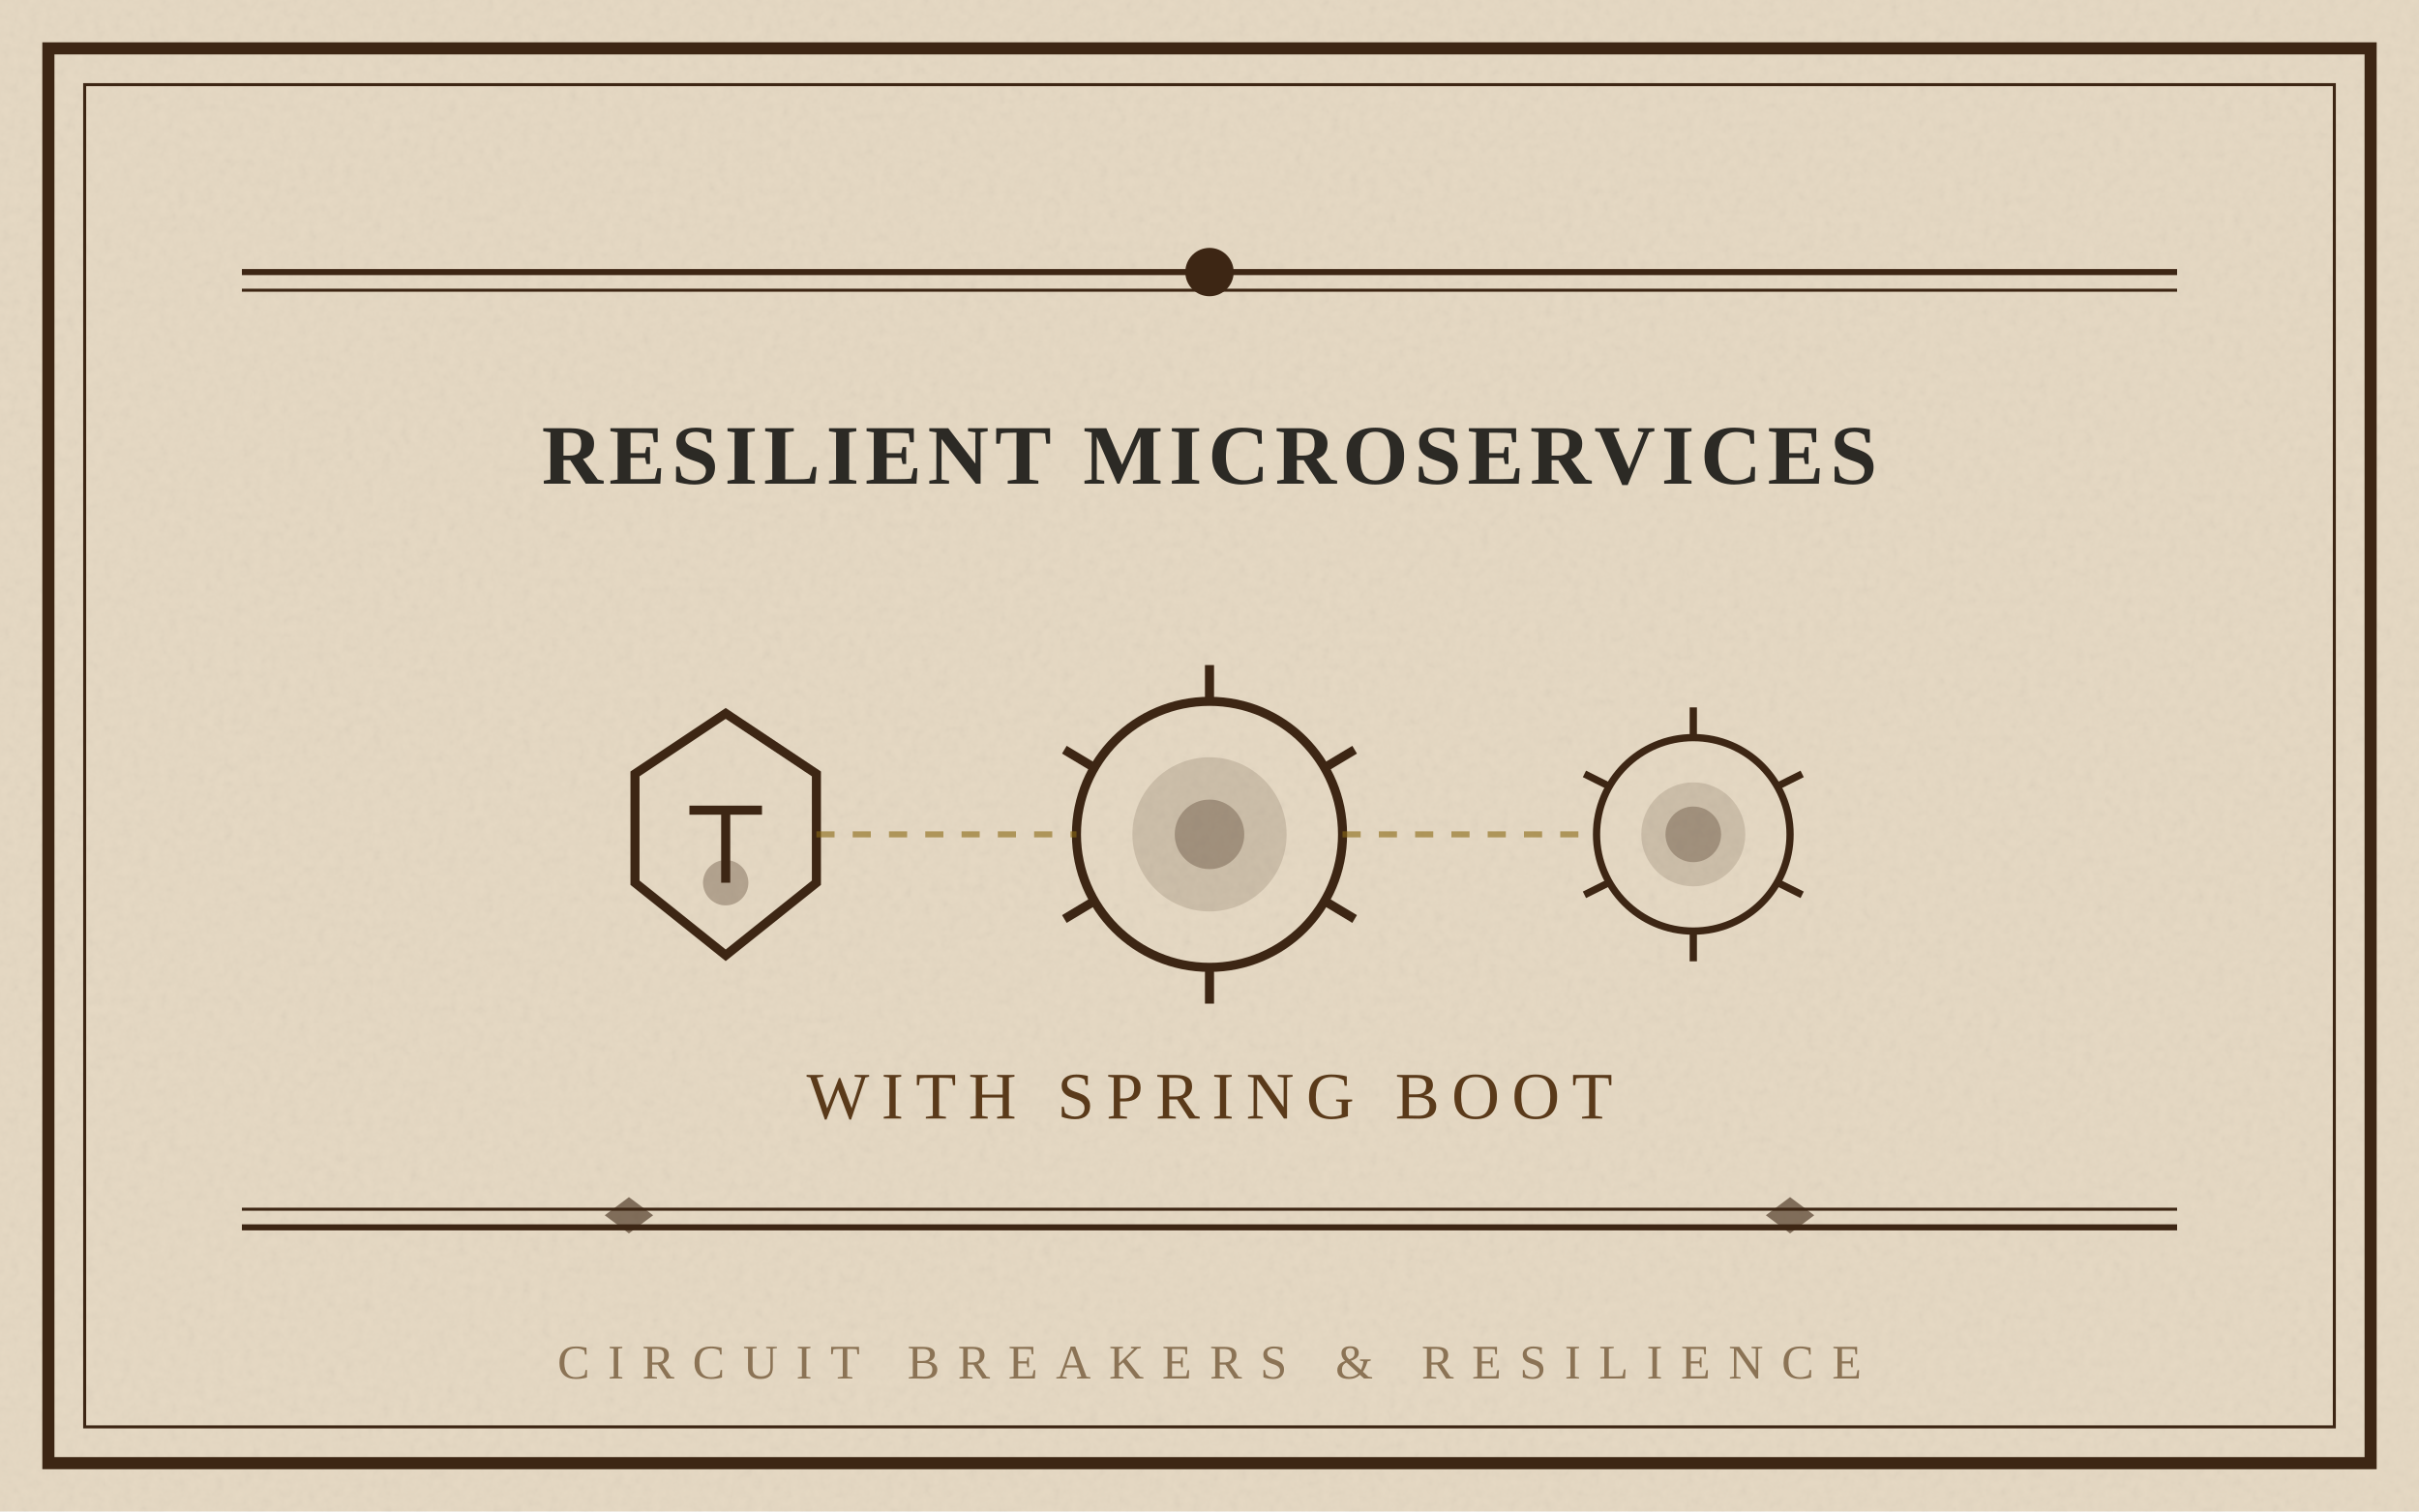
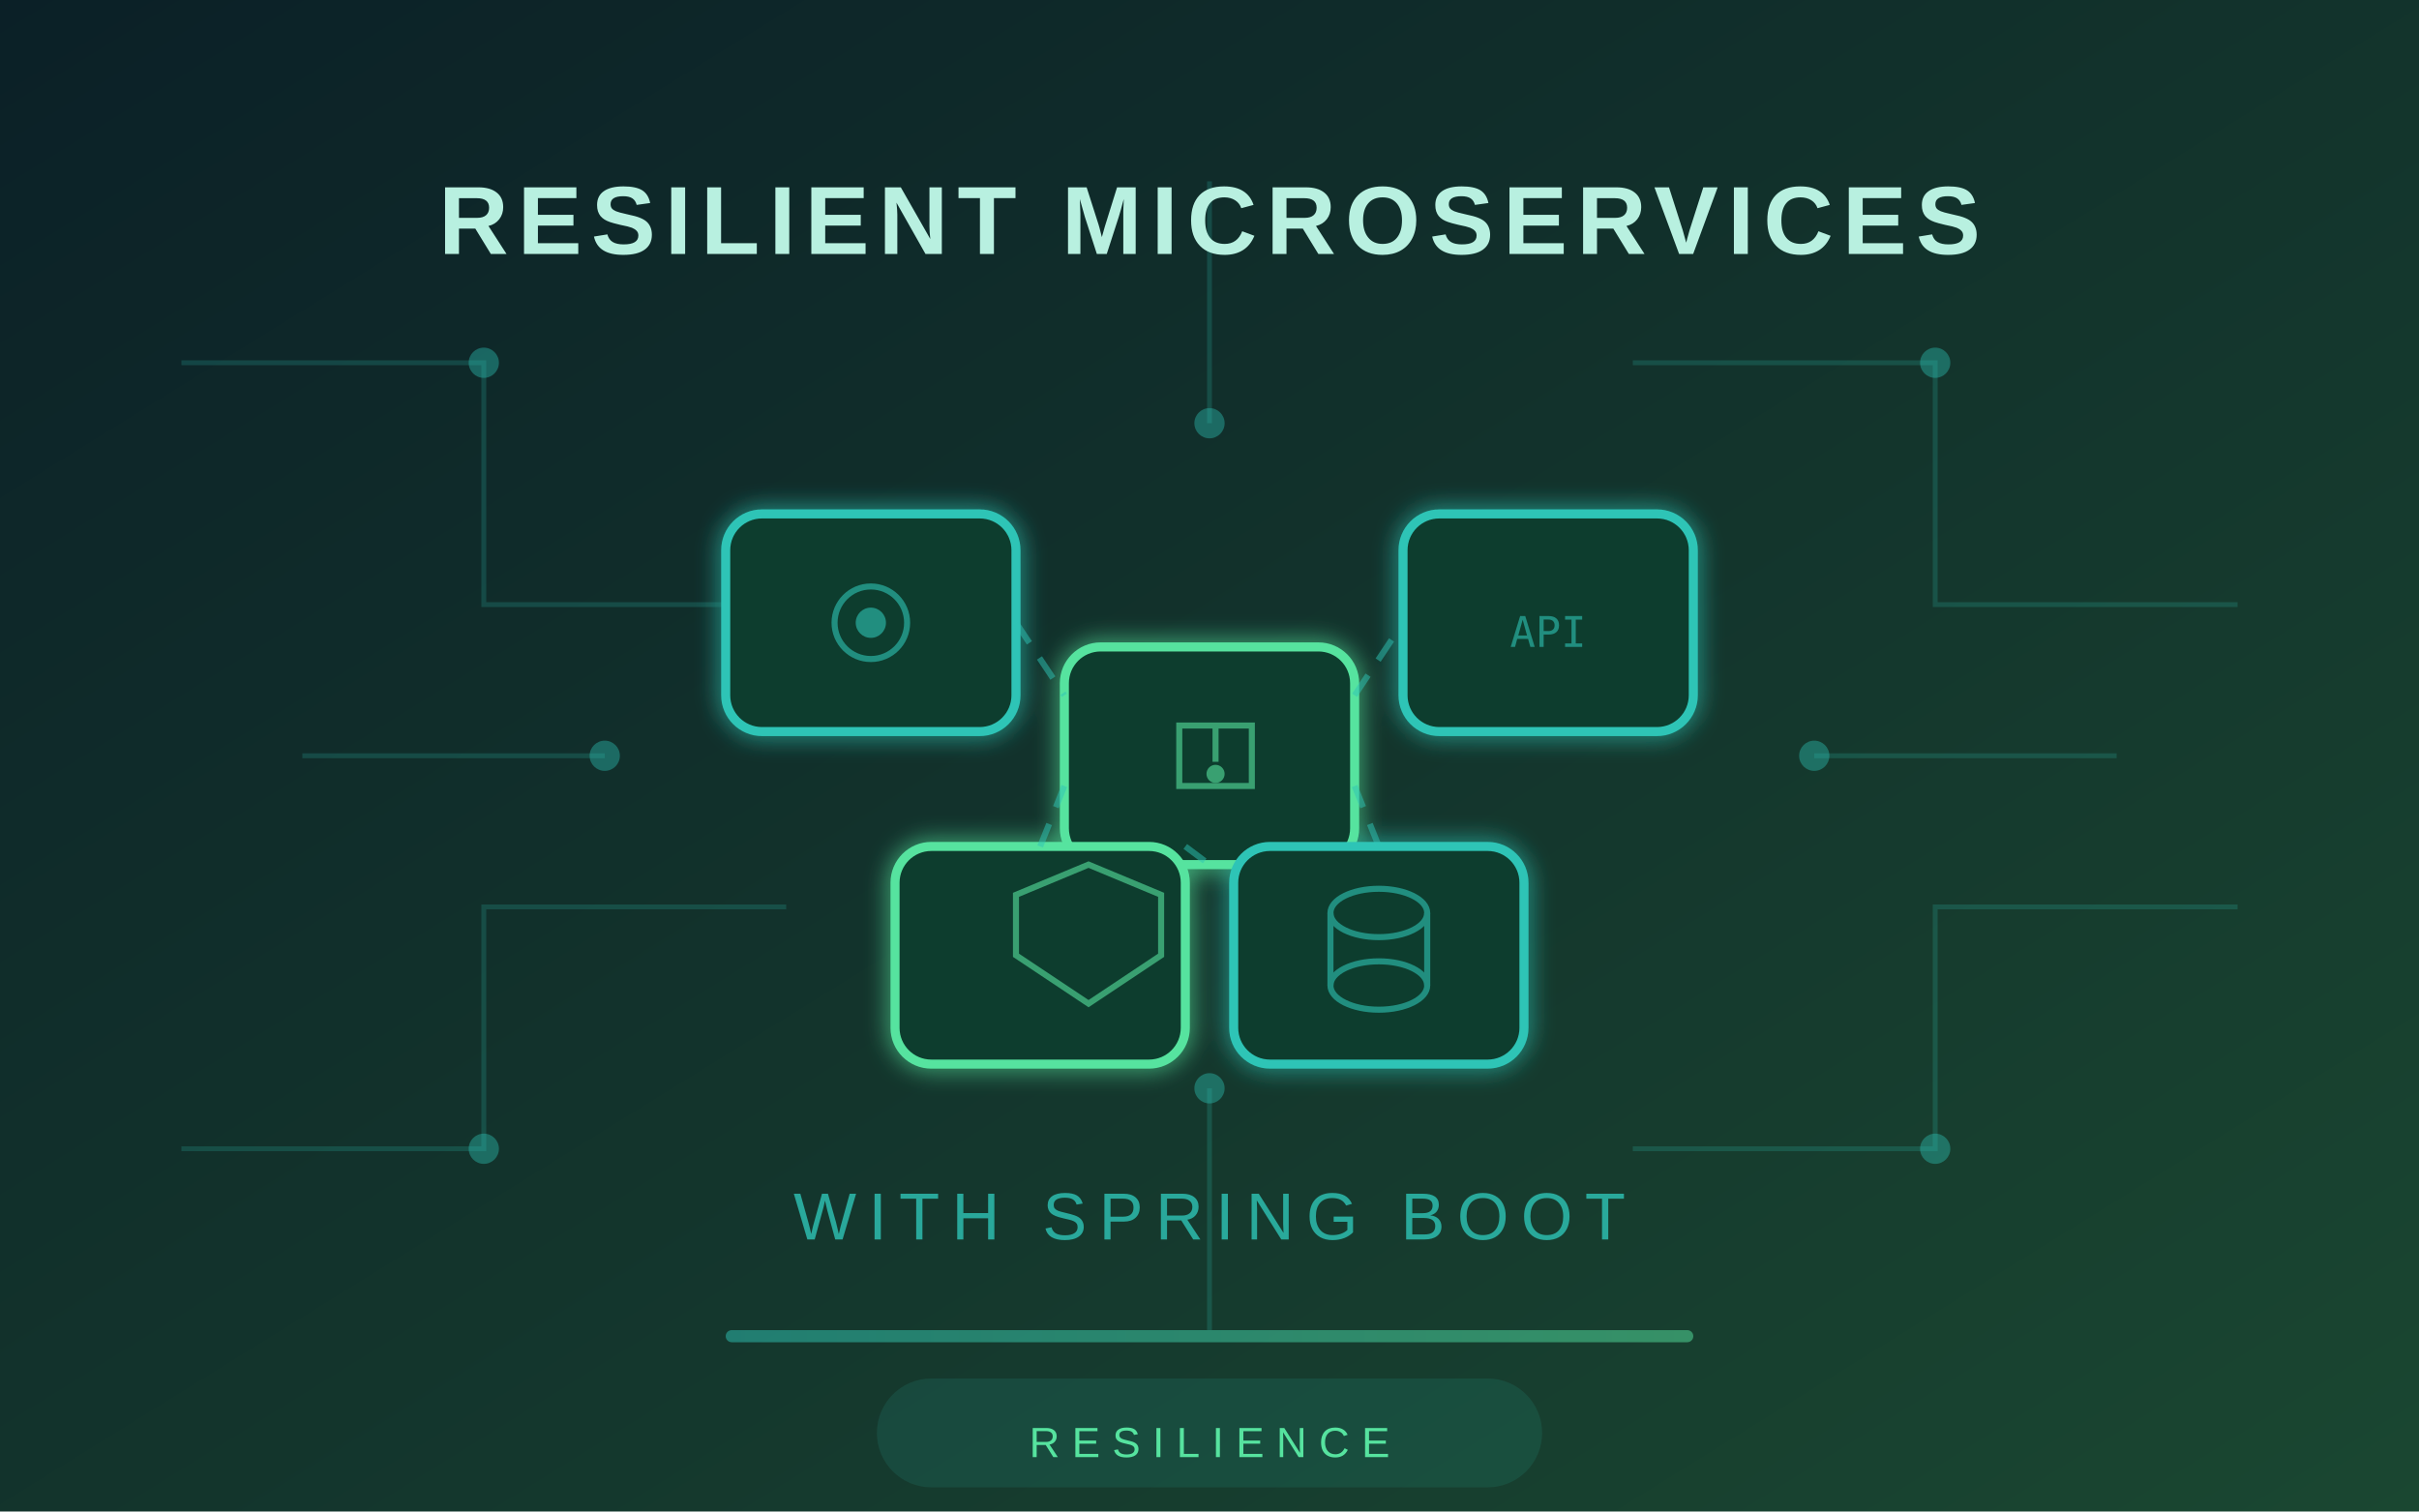
<svg xmlns="http://www.w3.org/2000/svg" viewBox="0 0 400 250">
-   <rect width="400" height="250" fill="#e8dcc8" />
-   <rect width="400" height="250" fill="#d4c4a8" opacity="0.12" filter="url(#grain)" />
-   <filter id="grain">
-     <feTurbulence type="fractalNoise" baseFrequency="0.65" numOctaves="3" stitchTiles="stitch" />
-     <feColorMatrix type="saturate" values="0" />
-     <feBlend in="SourceGraphic" mode="multiply" />
-   </filter>
-   <rect x="8" y="8" width="384" height="234" fill="none" stroke="#3d2614" stroke-width="2" />
-   <rect x="14" y="14" width="372" height="222" fill="none" stroke="#3d2614" stroke-width="0.5" />
-   <line x1="40" y1="45" x2="360" y2="45" stroke="#3d2614" stroke-width="1" />
-   <circle cx="200" cy="45" r="4" fill="#3d2614" />
-   <line x1="40" y1="48" x2="360" y2="48" stroke="#3d2614" stroke-width="0.5" />
-   <text x="200" y="80" text-anchor="middle" font-family="Georgia, 'Times New Roman', serif" font-size="14" font-weight="bold" fill="#2c2a25" letter-spacing="1">RESILIENT MICROSERVICES</text>
-   <g transform="translate(200,138)" fill="none" stroke="#3d2614" stroke-width="1.5">
-     <circle r="22" />
-     <circle r="12" fill="#3d2614" opacity="0.15" />
-     <line x1="0" y1="-22" x2="0" y2="-28" />
-     <line x1="19" y1="-11" x2="24" y2="-14" />
-     <line x1="19" y1="11" x2="24" y2="14" />
-     <line x1="0" y1="22" x2="0" y2="28" />
-     <line x1="-19" y1="11" x2="-24" y2="14" />
-     <line x1="-19" y1="-11" x2="-24" y2="-14" />
-     <circle r="5" fill="#3d2614" opacity="0.3" />
+   <defs>
+     <linearGradient id="bg" x1="0%" y1="0%" x2="100%" y2="100%">
+       <stop offset="0%" style="stop-color:#0b2027" />
+       <stop offset="100%" style="stop-color:#1a4731" />
+     </linearGradient>
+     <linearGradient id="accent" x1="0%" y1="0%" x2="100%" y2="0%">
+       <stop offset="0%" style="stop-color:#2ec4b6" />
+       <stop offset="100%" style="stop-color:#56e39f" />
+     </linearGradient>
+     <filter id="glow">
+       <feGaussianBlur stdDeviation="2" result="blur" />
+       <feMerge>
+         <feMergeNode in="blur" />
+         <feMergeNode in="SourceGraphic" />
+       </feMerge>
+     </filter>
+   </defs>
+   <rect width="400" height="250" fill="url(#bg)" />
+   <g stroke="#2ec4b6" stroke-width="0.8" fill="none" opacity="0.2">
+     <path d="M30,60 L80,60 L80,100 L130,100" />
+     <path d="M270,60 L320,60 L320,100 L370,100" />
+     <path d="M30,190 L80,190 L80,150 L130,150" />
+     <path d="M270,190 L320,190 L320,150 L370,150" />
+     <path d="M50,125 L100,125" />
+     <path d="M300,125 L350,125" />
+     <path d="M200,30 L200,70" />
+     <path d="M200,180 L200,220" />
  </g>
-   <g transform="translate(120,138)" fill="none" stroke="#3d2614" stroke-width="1.5">
-     <path d="M0,-20 L15,-10 L15,8 L0,20 L-15,8 L-15,-10 Z" />
-     <line x1="-6" y1="-4" x2="6" y2="-4" />
-     <line x1="0" y1="-4" x2="0" y2="8" />
-     <circle cx="0" cy="8" r="3" fill="#3d2614" opacity="0.3" />
+   <g fill="#2ec4b6" opacity="0.4">
+     <circle cx="80" cy="60" r="2.5" />
+     <circle cx="320" cy="60" r="2.5" />
+     <circle cx="80" cy="190" r="2.5" />
+     <circle cx="320" cy="190" r="2.5" />
+     <circle cx="100" cy="125" r="2.5" />
+     <circle cx="300" cy="125" r="2.5" />
+     <circle cx="200" cy="70" r="2.5" />
+     <circle cx="200" cy="180" r="2.5" />
  </g>
-   <g transform="translate(280,138)" fill="none" stroke="#3d2614" stroke-width="1.2">
-     <circle r="16" />
-     <circle r="8" fill="#3d2614" opacity="0.15" />
-     <line x1="0" y1="-16" x2="0" y2="-21" />
-     <line x1="14" y1="-8" x2="18" y2="-10" />
-     <line x1="14" y1="8" x2="18" y2="10" />
-     <line x1="0" y1="16" x2="0" y2="21" />
-     <line x1="-14" y1="8" x2="-18" y2="10" />
-     <line x1="-14" y1="-8" x2="-18" y2="-10" />
-     <circle r="4" fill="#3d2614" opacity="0.3" />
+   <g filter="url(#glow)">
+     <rect x="120" y="85" width="48" height="36" rx="6" fill="#0f3d2e" stroke="#2ec4b6" stroke-width="1.5" />
+     <rect x="176" y="107" width="48" height="36" rx="6" fill="#0f3d2e" stroke="#56e39f" stroke-width="1.5" />
+     <rect x="232" y="85" width="48" height="36" rx="6" fill="#0f3d2e" stroke="#2ec4b6" stroke-width="1.5" />
+     <rect x="148" y="140" width="48" height="36" rx="6" fill="#0f3d2e" stroke="#56e39f" stroke-width="1.5" />
+     <rect x="204" y="140" width="48" height="36" rx="6" fill="#0f3d2e" stroke="#2ec4b6" stroke-width="1.5" />
  </g>
-   <g stroke="#8b6914" stroke-width="1" stroke-dasharray="3,3" opacity="0.6">
-     <line x1="135" y1="138" x2="178" y2="138" />
-     <line x1="222" y1="138" x2="264" y2="138" />
+   <g fill="#2ec4b6" opacity="0.6">
+     <circle cx="144" cy="103" r="6" fill="none" stroke="#2ec4b6" stroke-width="1" />
+     <circle cx="144" cy="103" r="2.5" />
+     <path d="M195,120 L207,120 L207,130 L195,130 Z" fill="none" stroke="#56e39f" stroke-width="1" />
+     <line x1="201" y1="120" x2="201" y2="126" stroke="#56e39f" stroke-width="1" />
+     <circle cx="201" cy="128" r="1.5" fill="#56e39f" />
+     <text x="256" y="107" text-anchor="middle" font-family="monospace" font-size="7" fill="#2ec4b6">API</text>
+     <path d="M168,148 L180,143 L192,148 L192,158 L180,166 L168,158 Z" fill="none" stroke="#56e39f" stroke-width="1" />
+     <ellipse cx="228" cy="151" rx="8" ry="4" fill="none" stroke="#2ec4b6" stroke-width="1" />
+     <line x1="220" y1="151" x2="220" y2="163" stroke="#2ec4b6" stroke-width="1" />
+     <line x1="236" y1="151" x2="236" y2="163" stroke="#2ec4b6" stroke-width="1" />
+     <ellipse cx="228" cy="163" rx="8" ry="4" fill="none" stroke="#2ec4b6" stroke-width="1" />
  </g>
-   <text x="200" y="185" text-anchor="middle" font-family="Georgia, 'Times New Roman', serif" font-size="11" fill="#5a3a1a" letter-spacing="2">WITH SPRING BOOT</text>
-   <line x1="40" y1="200" x2="360" y2="200" stroke="#3d2614" stroke-width="0.5" />
-   <line x1="40" y1="203" x2="360" y2="203" stroke="#3d2614" stroke-width="1" />
-   <polygon points="100,201 104,198 108,201 104,204" fill="#3d2614" opacity="0.6" />
-   <polygon points="292,201 296,198 300,201 296,204" fill="#3d2614" opacity="0.6" />
-   <text x="200" y="228" text-anchor="middle" font-family="Georgia, 'Times New Roman', serif" font-size="8" fill="#8b7355" letter-spacing="3">CIRCUIT BREAKERS &amp; RESILIENCE</text>
+   <g stroke="#2ec4b6" stroke-width="1" stroke-dasharray="4,3" opacity="0.5">
+     <line x1="168" y1="103" x2="176" y2="115" />
+     <line x1="224" y1="115" x2="232" y2="103" />
+     <line x1="172" y1="140" x2="176" y2="130" />
+     <line x1="228" y1="140" x2="224" y2="130" />
+     <line x1="196" y1="140" x2="200" y2="143" />
+   </g>
+   <text x="200" y="42" text-anchor="middle" font-family="'SF Pro Display', 'Segoe UI', Arial, sans-serif" font-size="16" font-weight="700" fill="#b8f0e0" letter-spacing="1.5">RESILIENT MICROSERVICES</text>
+   <text x="200" y="205" text-anchor="middle" font-family="'SF Pro Display', 'Segoe UI', Arial, sans-serif" font-size="11" fill="#2ec4b6" letter-spacing="2" opacity="0.8">WITH SPRING BOOT</text>
+   <rect x="120" y="220" width="160" height="2" rx="1" fill="url(#accent)" opacity="0.5" />
+   <rect x="145" y="228" width="110" height="18" rx="9" fill="#2ec4b6" opacity="0.12" />
+   <text x="200" y="241" text-anchor="middle" font-family="'SF Pro Display', 'Segoe UI', Arial, sans-serif" font-size="7" fill="#56e39f" letter-spacing="2">RESILIENCE</text>
</svg>
